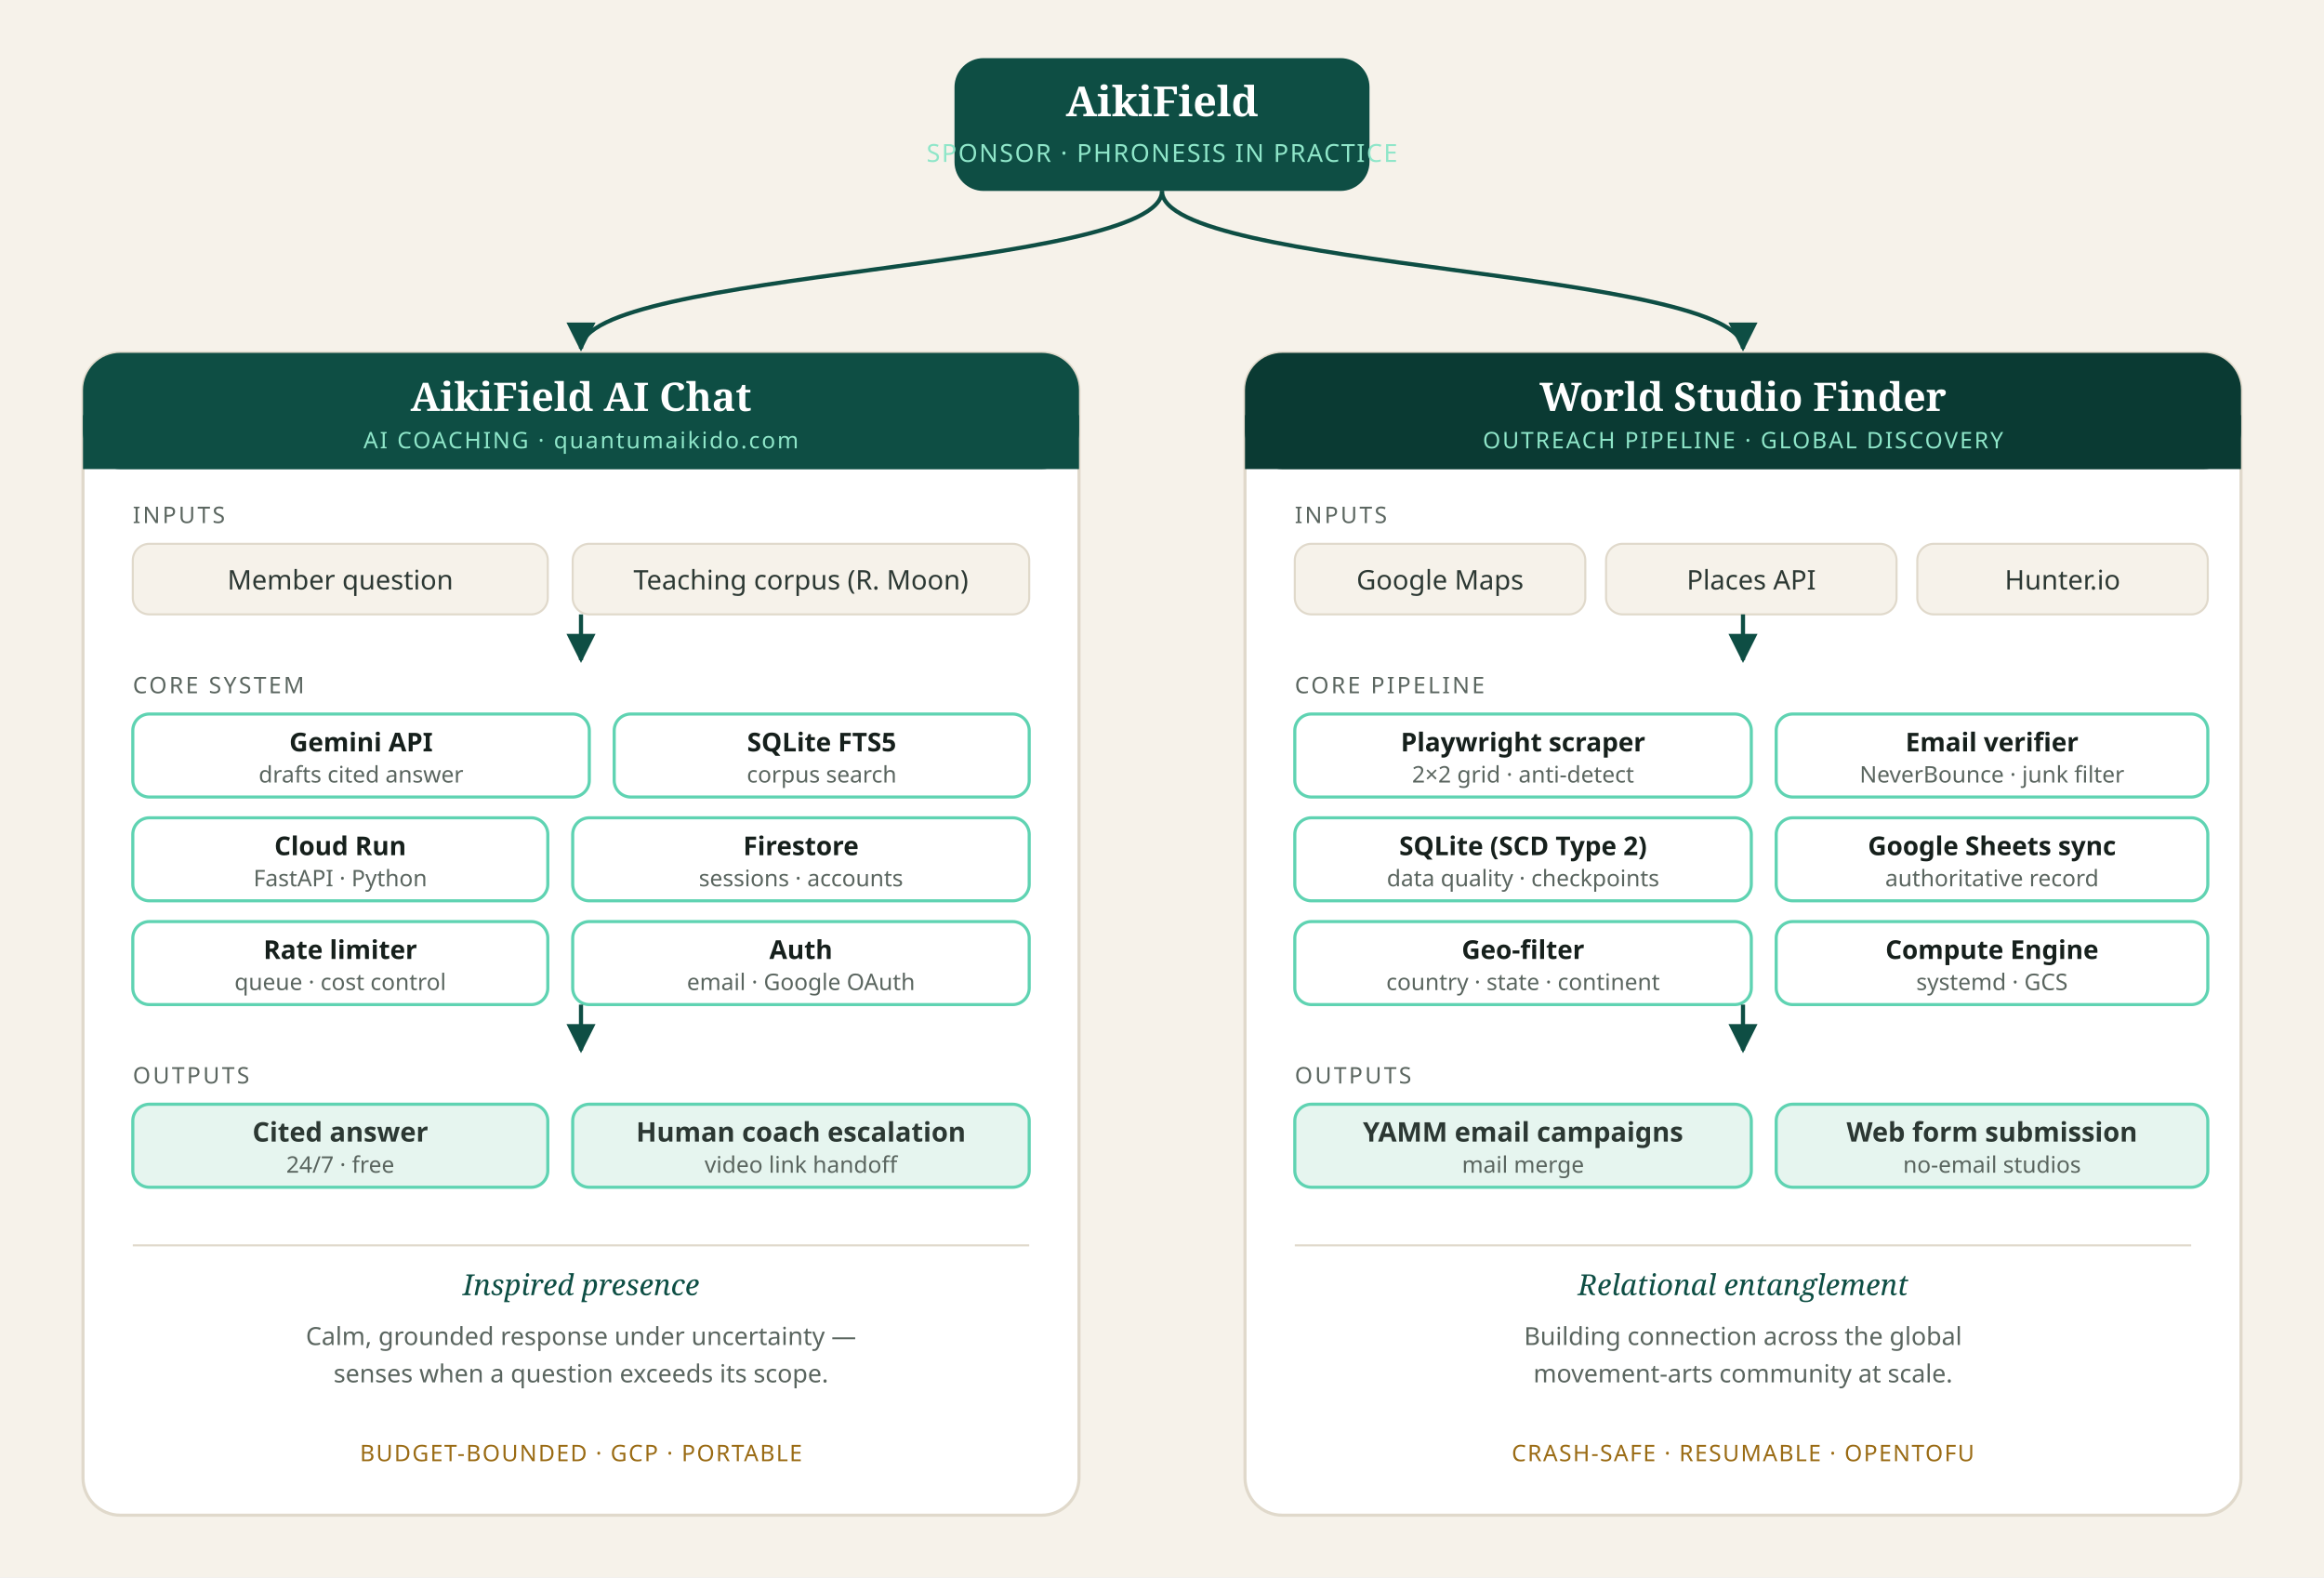
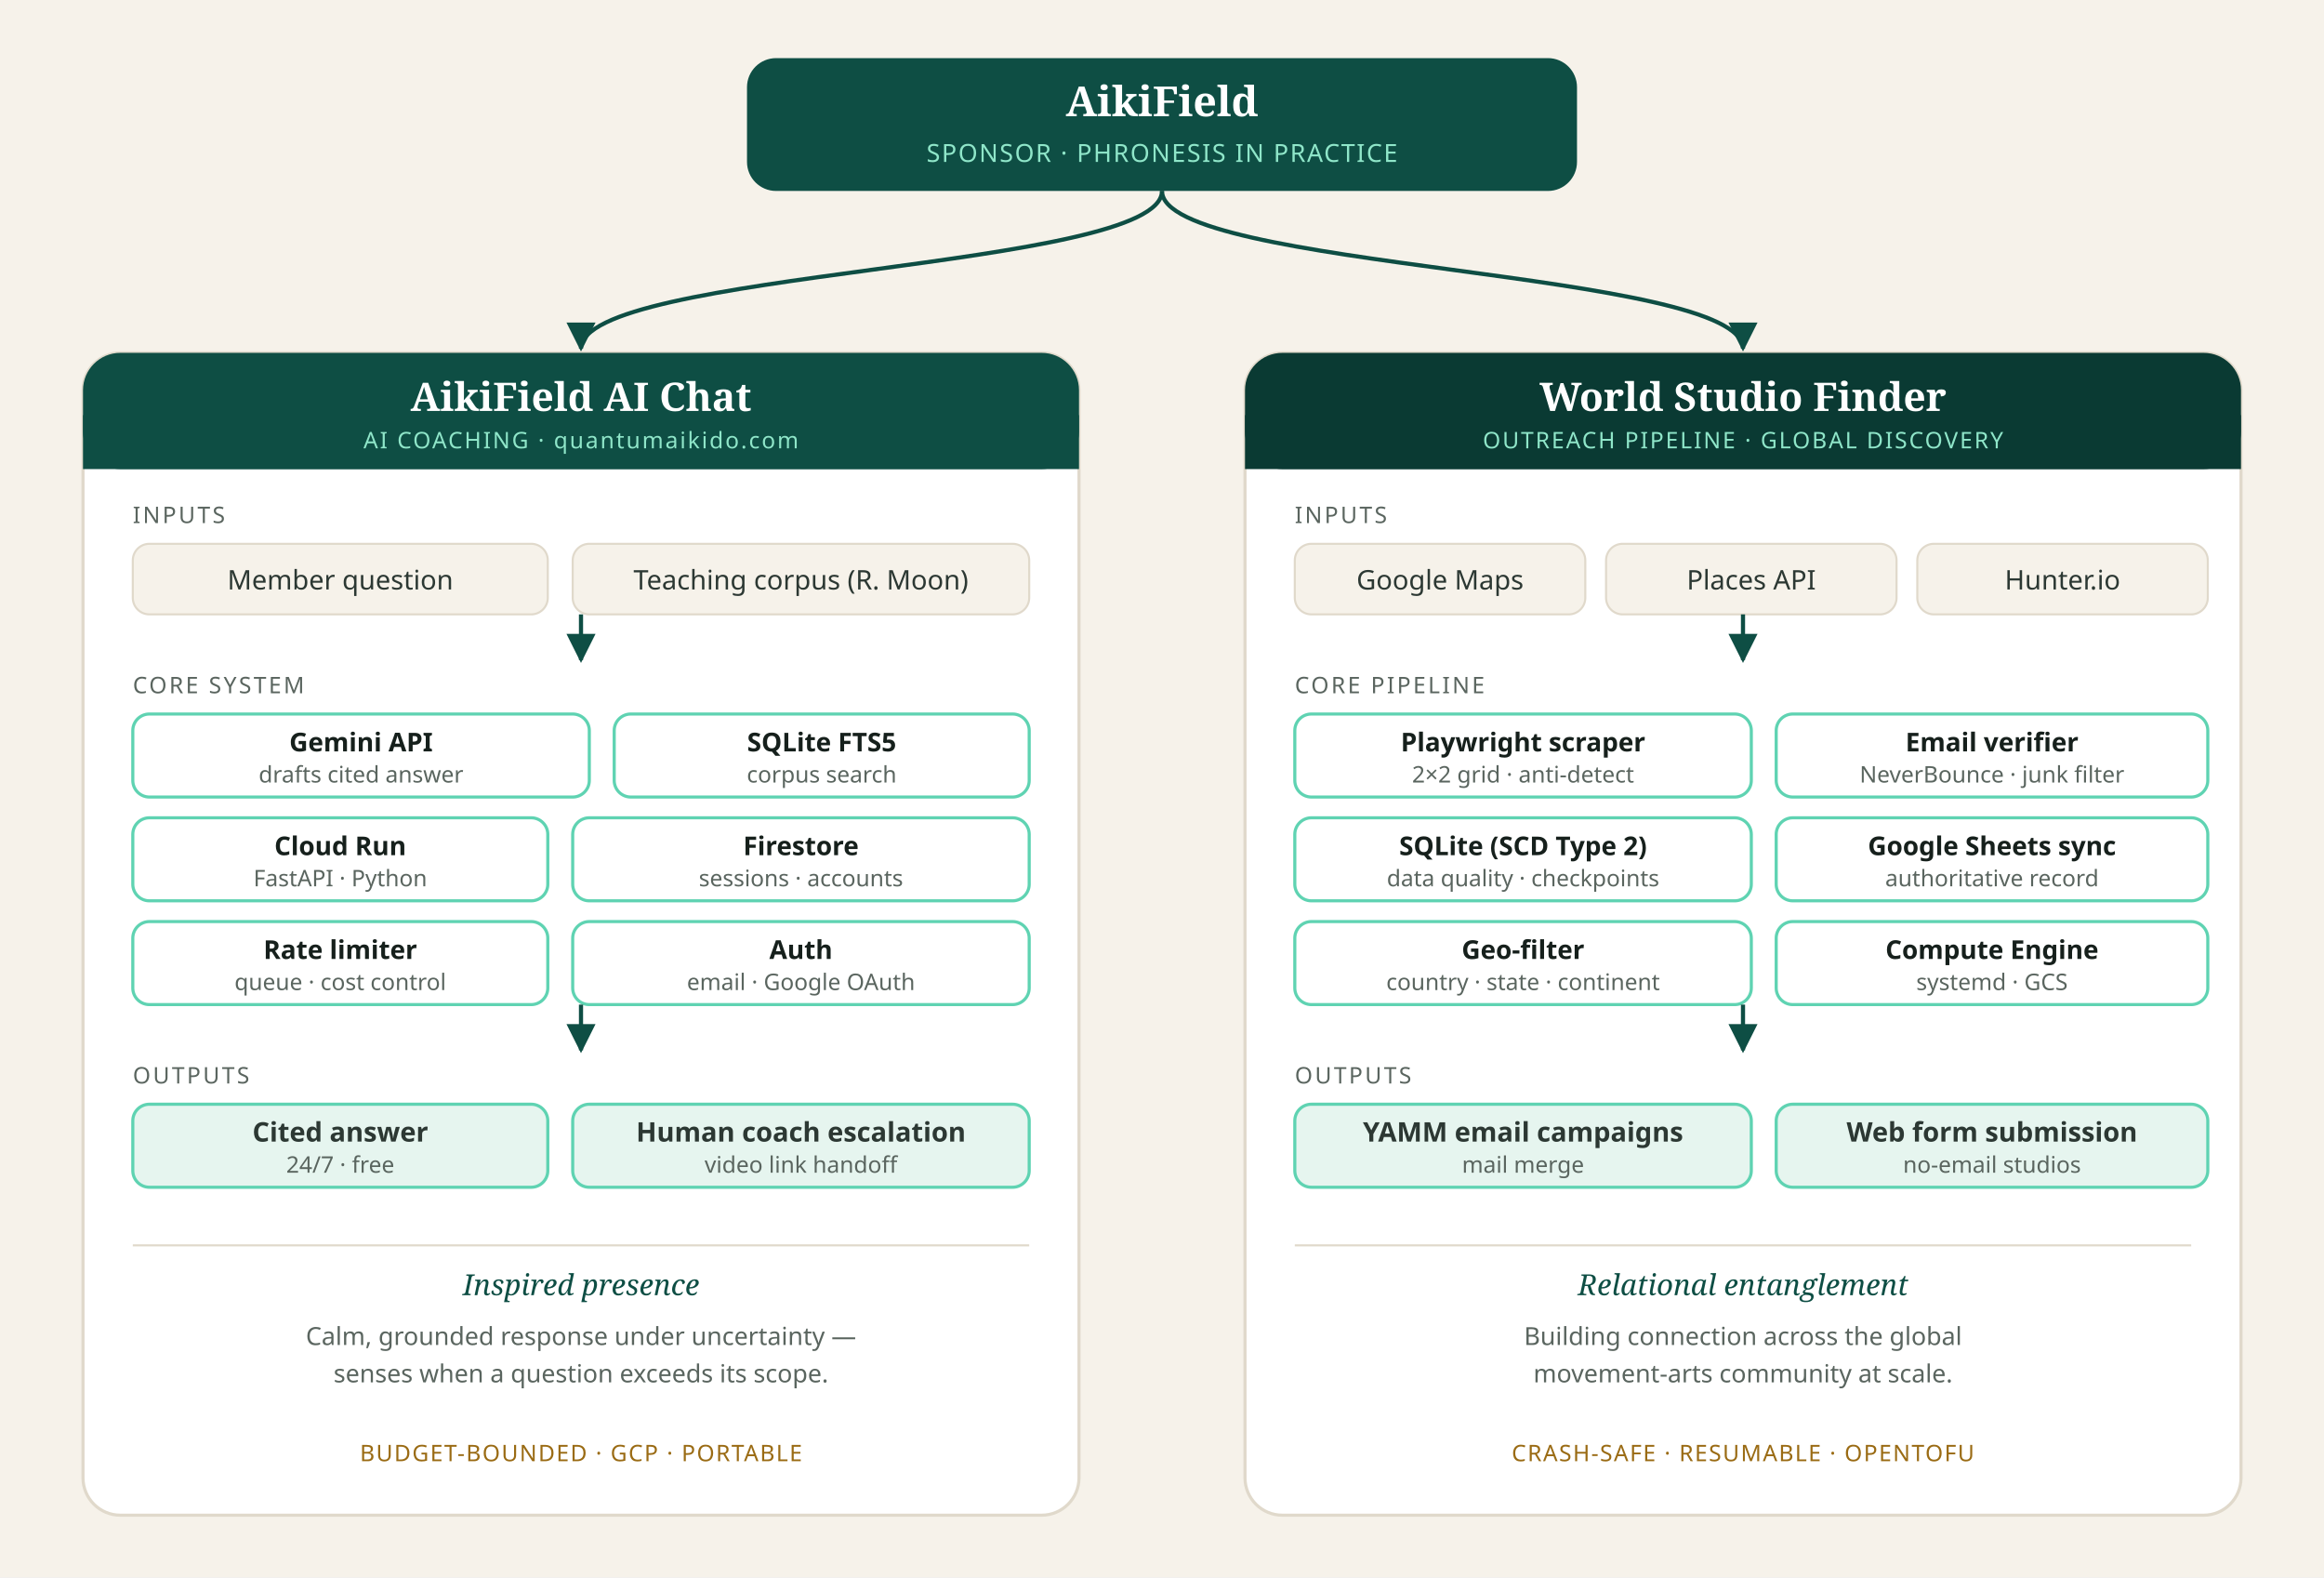
<svg xmlns="http://www.w3.org/2000/svg" viewBox="0 0 1120 760" font-family="'Public Sans', system-ui, sans-serif" role="img" aria-labelledby="ov-title ov-desc">
  <defs>
    <marker id="arrow" viewBox="0 0 10 10" refX="9" refY="5" markerWidth="7" markerHeight="7" orient="auto-start-reverse">
      <path d="M0,0 L10,5 L0,10 z" fill="#0E4E44" />
    </marker>
    <marker id="arrow-mint" viewBox="0 0 10 10" refX="9" refY="5" markerWidth="7" markerHeight="7" orient="auto-start-reverse">
      <path d="M0,0 L10,5 L0,10 z" fill="#5FD3B2" />
    </marker>
  </defs>
  <rect width="1120" height="760" fill="#F6F2EA" />
-   <rect x="460" y="28" width="200" height="64" rx="14" fill="#0E4E44" />
+   <rect x="360" y="28" width="400" height="64" rx="14" fill="#0E4E44" />
  <text x="560" y="56" text-anchor="middle" fill="#fff" font-family="'Source Serif 4', Georgia, serif" font-size="20" font-weight="600">AikiField</text>
  <text x="560" y="78" text-anchor="middle" fill="#8FE6C9" font-size="12" letter-spacing="0.06em">SPONSOR · PHRONESIS IN PRACTICE</text>
  <path d="M560,92 C560,130 280,130 280,168" stroke="#0E4E44" stroke-width="2" fill="none" marker-end="url(#arrow)" />
  <path d="M560,92 C560,130 840,130 840,168" stroke="#0E4E44" stroke-width="2" fill="none" marker-end="url(#arrow)" />
  <g id="proj-ai">
    <rect x="40" y="170" width="480" height="560" rx="18" fill="#ffffff" stroke="#E0D9CB" stroke-width="1.5" />
    <rect x="40" y="170" width="480" height="56" rx="18" fill="#0E4E44" />
    <rect x="40" y="200" width="480" height="26" fill="#0E4E44" />
    <text x="280" y="198" text-anchor="middle" fill="#fff" font-family="'Source Serif 4', Georgia, serif" font-size="19" font-weight="600">AikiField AI Chat</text>
    <text x="280" y="216" text-anchor="middle" fill="#8FE6C9" font-size="11" letter-spacing="0.08em">AI COACHING · quantumaikido.com</text>
    <text x="64" y="252" fill="#5A655F" font-size="11" letter-spacing="0.1em">INPUTS</text>
    <g font-size="13" fill="#2C3833">
      <rect x="64" y="262" width="200" height="34" rx="8" fill="#F6F2EA" stroke="#E0D9CB" />
      <text x="164" y="284" text-anchor="middle">Member question</text>
      <rect x="276" y="262" width="220" height="34" rx="8" fill="#F6F2EA" stroke="#E0D9CB" />
      <text x="386" y="284" text-anchor="middle">Teaching corpus (R. Moon)</text>
    </g>
    <path d="M280,296 L280,318" stroke="#0E4E44" stroke-width="2" marker-end="url(#arrow)" />
    <text x="64" y="334" fill="#5A655F" font-size="11" letter-spacing="0.1em">CORE SYSTEM</text>
    <g font-size="12.5" fill="#16201C">
      <rect x="64" y="344" width="220" height="40" rx="8" fill="#ffffff" stroke="#5FD3B2" stroke-width="1.5" />
      <text x="174" y="362" text-anchor="middle" font-weight="600">Gemini API</text>
      <text x="174" y="377" text-anchor="middle" font-size="11" fill="#5A655F">drafts cited answer</text>
      <rect x="296" y="344" width="200" height="40" rx="8" fill="#ffffff" stroke="#5FD3B2" stroke-width="1.5" />
      <text x="396" y="362" text-anchor="middle" font-weight="600">SQLite FTS5</text>
      <text x="396" y="377" text-anchor="middle" font-size="11" fill="#5A655F">corpus search</text>
      <rect x="64" y="394" width="200" height="40" rx="8" fill="#ffffff" stroke="#5FD3B2" stroke-width="1.5" />
      <text x="164" y="412" text-anchor="middle" font-weight="600">Cloud Run</text>
      <text x="164" y="427" text-anchor="middle" font-size="11" fill="#5A655F">FastAPI · Python</text>
      <rect x="276" y="394" width="220" height="40" rx="8" fill="#ffffff" stroke="#5FD3B2" stroke-width="1.5" />
      <text x="386" y="412" text-anchor="middle" font-weight="600">Firestore</text>
      <text x="386" y="427" text-anchor="middle" font-size="11" fill="#5A655F">sessions · accounts</text>
      <rect x="64" y="444" width="200" height="40" rx="8" fill="#ffffff" stroke="#5FD3B2" stroke-width="1.5" />
      <text x="164" y="462" text-anchor="middle" font-weight="600">Rate limiter</text>
      <text x="164" y="477" text-anchor="middle" font-size="11" fill="#5A655F">queue · cost control</text>
      <rect x="276" y="444" width="220" height="40" rx="8" fill="#ffffff" stroke="#5FD3B2" stroke-width="1.5" />
      <text x="386" y="462" text-anchor="middle" font-weight="600">Auth</text>
      <text x="386" y="477" text-anchor="middle" font-size="11" fill="#5A655F">email · Google OAuth</text>
    </g>
    <path d="M280,484 L280,506" stroke="#0E4E44" stroke-width="2" marker-end="url(#arrow)" />
    <text x="64" y="522" fill="#5A655F" font-size="11" letter-spacing="0.1em">OUTPUTS</text>
    <g font-size="13" fill="#2C3833">
      <rect x="64" y="532" width="200" height="40" rx="8" fill="#E6F5EF" stroke="#5FD3B2" stroke-width="1.5" />
      <text x="164" y="550" text-anchor="middle" font-weight="600">Cited answer</text>
      <text x="164" y="565" text-anchor="middle" font-size="11" fill="#5A655F">24/7 · free</text>
      <rect x="276" y="532" width="220" height="40" rx="8" fill="#E6F5EF" stroke="#5FD3B2" stroke-width="1.5" />
      <text x="386" y="550" text-anchor="middle" font-weight="600">Human coach escalation</text>
      <text x="386" y="565" text-anchor="middle" font-size="11" fill="#5A655F">video link handoff</text>
    </g>
    <line x1="64" y1="600" x2="496" y2="600" stroke="#E0D9CB" />
    <text x="280" y="624" text-anchor="middle" fill="#0E4E44" font-family="'Source Serif 4', Georgia, serif" font-size="14" font-style="italic">Inspired presence</text>
    <text x="280" y="648" text-anchor="middle" fill="#5A655F" font-size="12">Calm, grounded response under uncertainty —</text>
    <text x="280" y="666" text-anchor="middle" fill="#5A655F" font-size="12">senses when a question exceeds its scope.</text>
    <text x="280" y="704" text-anchor="middle" fill="#9A6B14" font-size="11" letter-spacing="0.06em">BUDGET-BOUNDED · GCP · PORTABLE</text>
  </g>
  <g id="proj-studio">
    <rect x="600" y="170" width="480" height="560" rx="18" fill="#ffffff" stroke="#E0D9CB" stroke-width="1.5" />
    <rect x="600" y="170" width="480" height="56" rx="18" fill="#0A3A33" />
    <rect x="600" y="200" width="480" height="26" fill="#0A3A33" />
    <text x="840" y="198" text-anchor="middle" fill="#fff" font-family="'Source Serif 4', Georgia, serif" font-size="19" font-weight="600">World Studio Finder</text>
    <text x="840" y="216" text-anchor="middle" fill="#8FE6C9" font-size="11" letter-spacing="0.08em">OUTREACH PIPELINE · GLOBAL DISCOVERY</text>
    <text x="624" y="252" fill="#5A655F" font-size="11" letter-spacing="0.1em">INPUTS</text>
    <g font-size="13" fill="#2C3833">
      <rect x="624" y="262" width="140" height="34" rx="8" fill="#F6F2EA" stroke="#E0D9CB" />
      <text x="694" y="284" text-anchor="middle">Google Maps</text>
      <rect x="774" y="262" width="140" height="34" rx="8" fill="#F6F2EA" stroke="#E0D9CB" />
      <text x="844" y="284" text-anchor="middle">Places API</text>
      <rect x="924" y="262" width="140" height="34" rx="8" fill="#F6F2EA" stroke="#E0D9CB" />
      <text x="994" y="284" text-anchor="middle">Hunter.io</text>
    </g>
    <path d="M840,296 L840,318" stroke="#0E4E44" stroke-width="2" marker-end="url(#arrow)" />
    <text x="624" y="334" fill="#5A655F" font-size="11" letter-spacing="0.1em">CORE PIPELINE</text>
    <g font-size="12.5" fill="#16201C">
      <rect x="624" y="344" width="220" height="40" rx="8" fill="#ffffff" stroke="#5FD3B2" stroke-width="1.5" />
      <text x="734" y="362" text-anchor="middle" font-weight="600">Playwright scraper</text>
      <text x="734" y="377" text-anchor="middle" font-size="11" fill="#5A655F">2×2 grid · anti-detect</text>
      <rect x="856" y="344" width="208" height="40" rx="8" fill="#ffffff" stroke="#5FD3B2" stroke-width="1.5" />
      <text x="960" y="362" text-anchor="middle" font-weight="600">Email verifier</text>
      <text x="960" y="377" text-anchor="middle" font-size="11" fill="#5A655F">NeverBounce · junk filter</text>
      <rect x="624" y="394" width="220" height="40" rx="8" fill="#ffffff" stroke="#5FD3B2" stroke-width="1.5" />
      <text x="734" y="412" text-anchor="middle" font-weight="600">SQLite (SCD Type 2)</text>
      <text x="734" y="427" text-anchor="middle" font-size="11" fill="#5A655F">data quality · checkpoints</text>
      <rect x="856" y="394" width="208" height="40" rx="8" fill="#ffffff" stroke="#5FD3B2" stroke-width="1.5" />
      <text x="960" y="412" text-anchor="middle" font-weight="600">Google Sheets sync</text>
      <text x="960" y="427" text-anchor="middle" font-size="11" fill="#5A655F">authoritative record</text>
      <rect x="624" y="444" width="220" height="40" rx="8" fill="#ffffff" stroke="#5FD3B2" stroke-width="1.5" />
      <text x="734" y="462" text-anchor="middle" font-weight="600">Geo-filter</text>
      <text x="734" y="477" text-anchor="middle" font-size="11" fill="#5A655F">country · state · continent</text>
      <rect x="856" y="444" width="208" height="40" rx="8" fill="#ffffff" stroke="#5FD3B2" stroke-width="1.5" />
      <text x="960" y="462" text-anchor="middle" font-weight="600">Compute Engine</text>
      <text x="960" y="477" text-anchor="middle" font-size="11" fill="#5A655F">systemd · GCS</text>
    </g>
    <path d="M840,484 L840,506" stroke="#0E4E44" stroke-width="2" marker-end="url(#arrow)" />
    <text x="624" y="522" fill="#5A655F" font-size="11" letter-spacing="0.1em">OUTPUTS</text>
    <g font-size="13" fill="#2C3833">
      <rect x="624" y="532" width="220" height="40" rx="8" fill="#E6F5EF" stroke="#5FD3B2" stroke-width="1.5" />
      <text x="734" y="550" text-anchor="middle" font-weight="600">YAMM email campaigns</text>
      <text x="734" y="565" text-anchor="middle" font-size="11" fill="#5A655F">mail merge</text>
      <rect x="856" y="532" width="208" height="40" rx="8" fill="#E6F5EF" stroke="#5FD3B2" stroke-width="1.5" />
      <text x="960" y="550" text-anchor="middle" font-weight="600">Web form submission</text>
      <text x="960" y="565" text-anchor="middle" font-size="11" fill="#5A655F">no-email studios</text>
    </g>
    <line x1="624" y1="600" x2="1056" y2="600" stroke="#E0D9CB" />
    <text x="840" y="624" text-anchor="middle" fill="#0E4E44" font-family="'Source Serif 4', Georgia, serif" font-size="14" font-style="italic">Relational entanglement</text>
    <text x="840" y="648" text-anchor="middle" fill="#5A655F" font-size="12">Building connection across the global</text>
    <text x="840" y="666" text-anchor="middle" fill="#5A655F" font-size="12">movement-arts community at scale.</text>
    <text x="840" y="704" text-anchor="middle" fill="#9A6B14" font-size="11" letter-spacing="0.06em">CRASH-SAFE · RESUMABLE · OPENTOFU</text>
  </g>
</svg>
